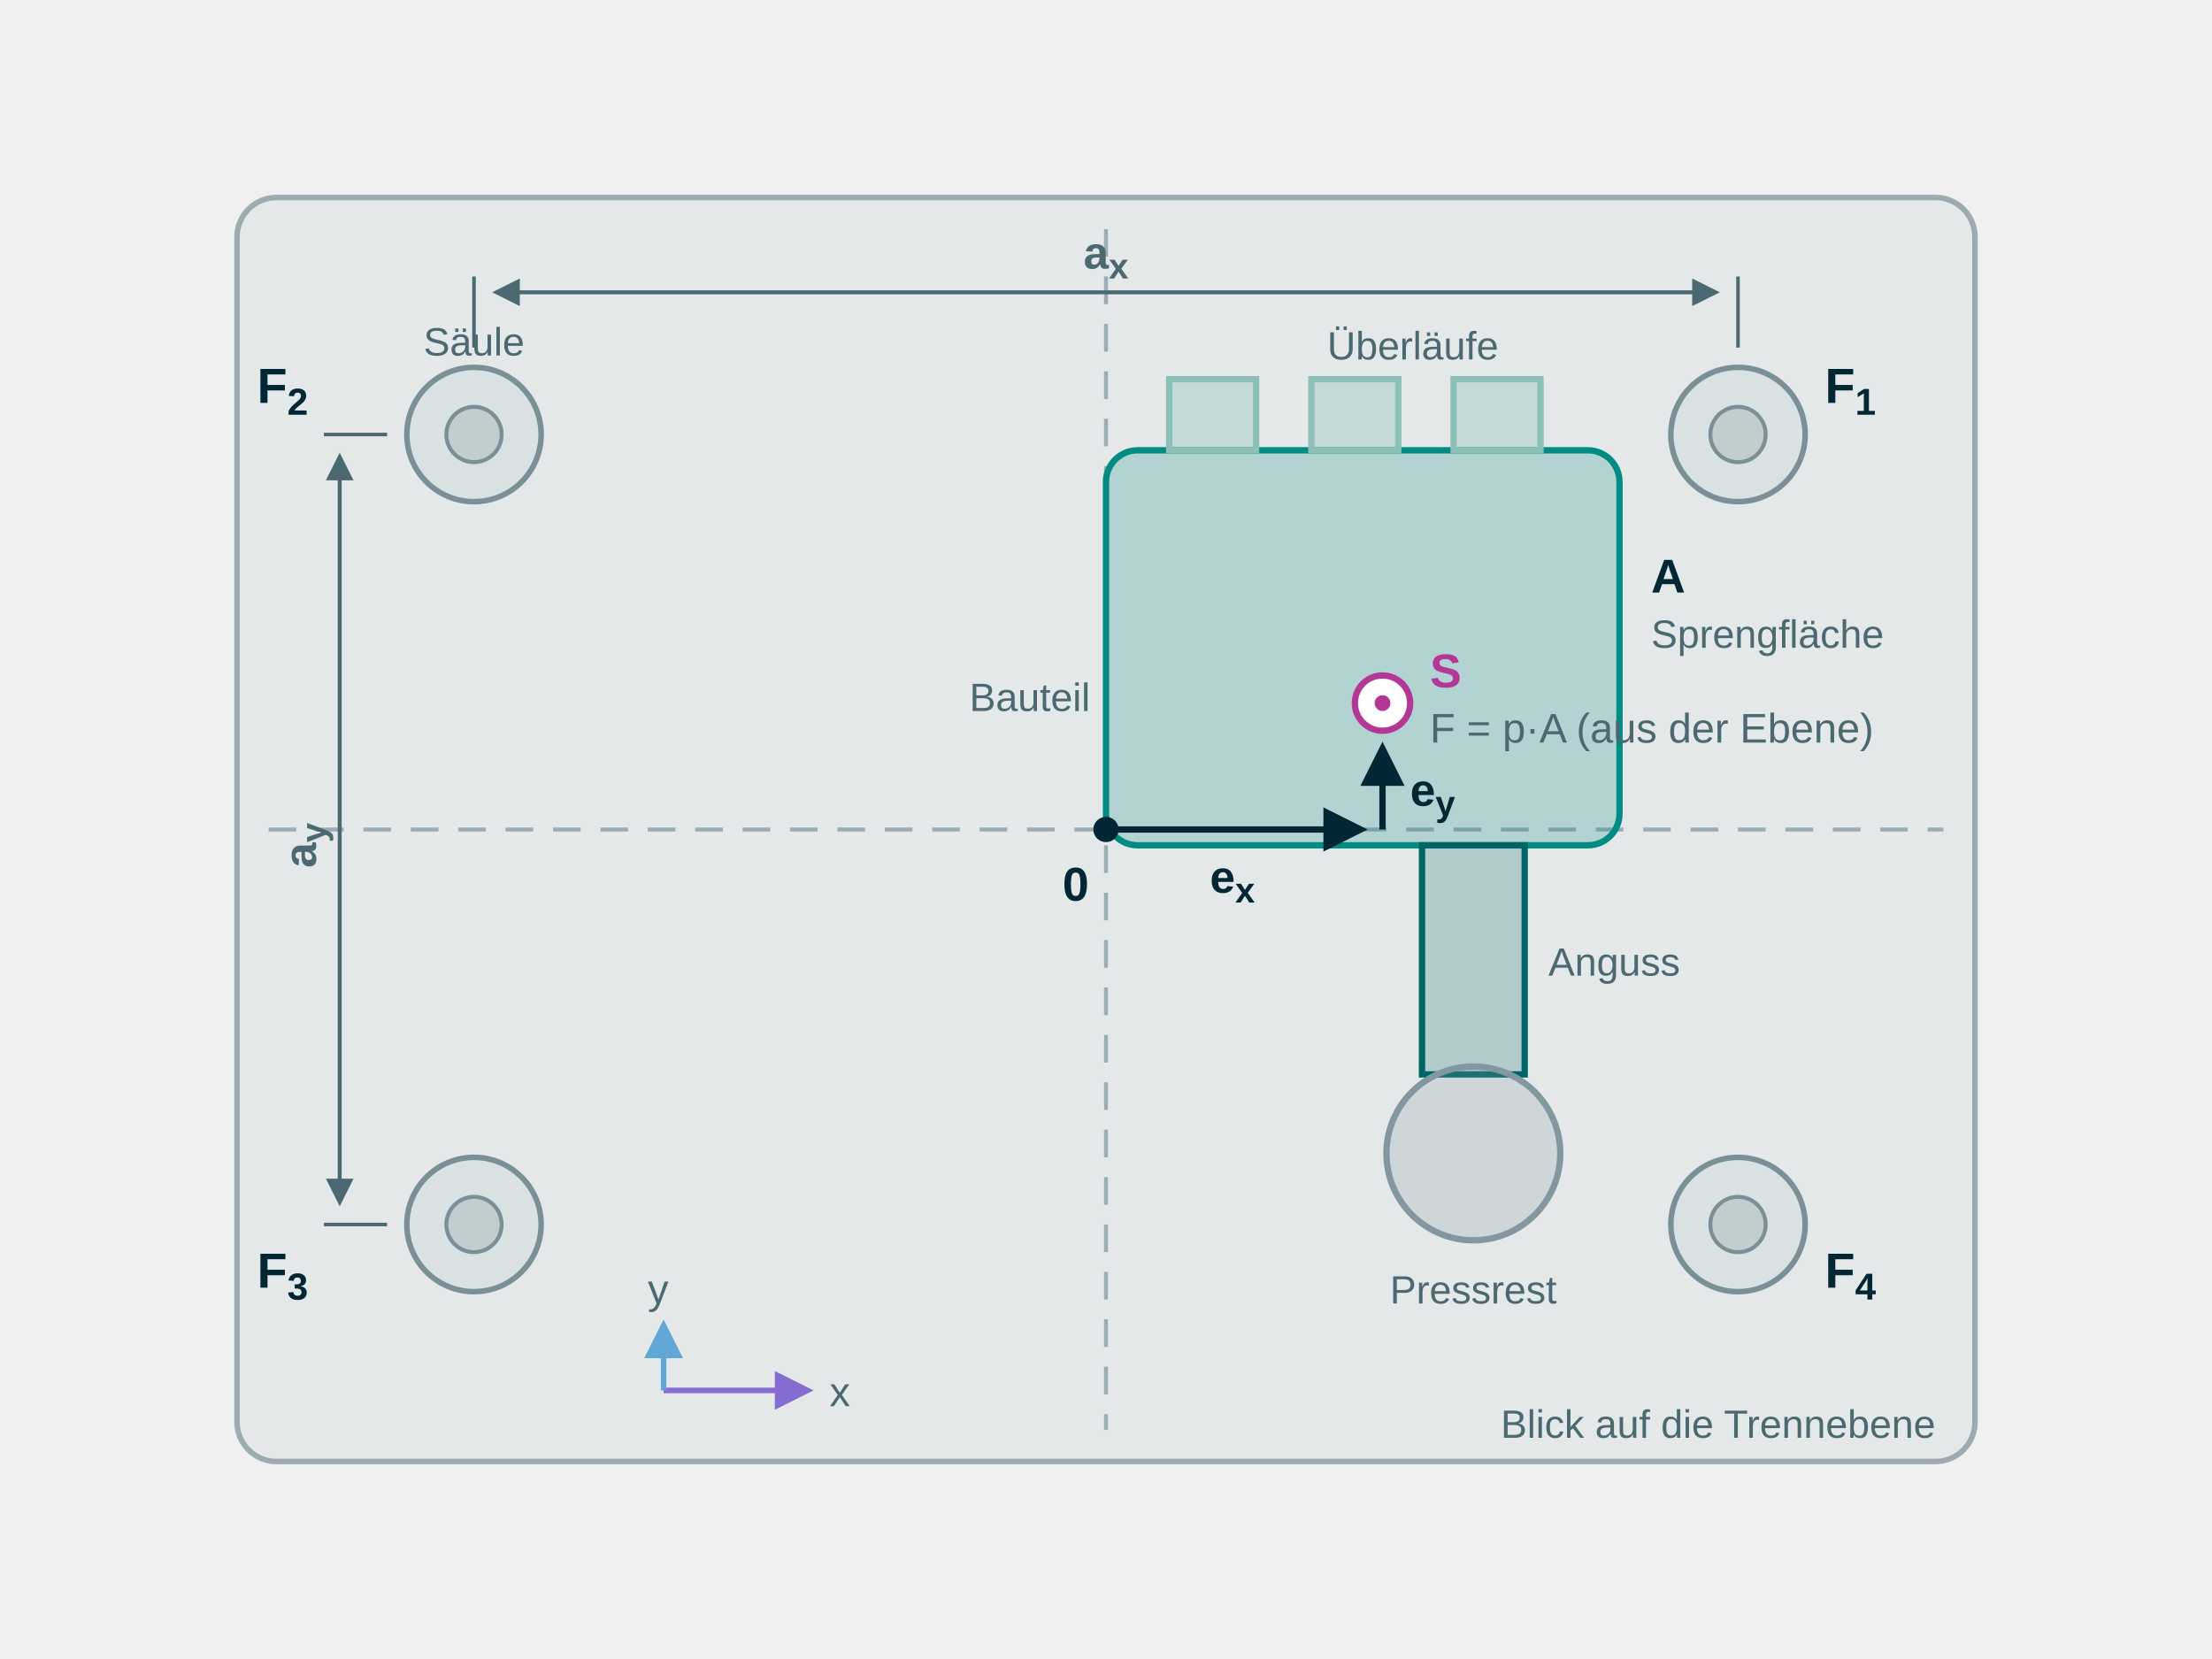
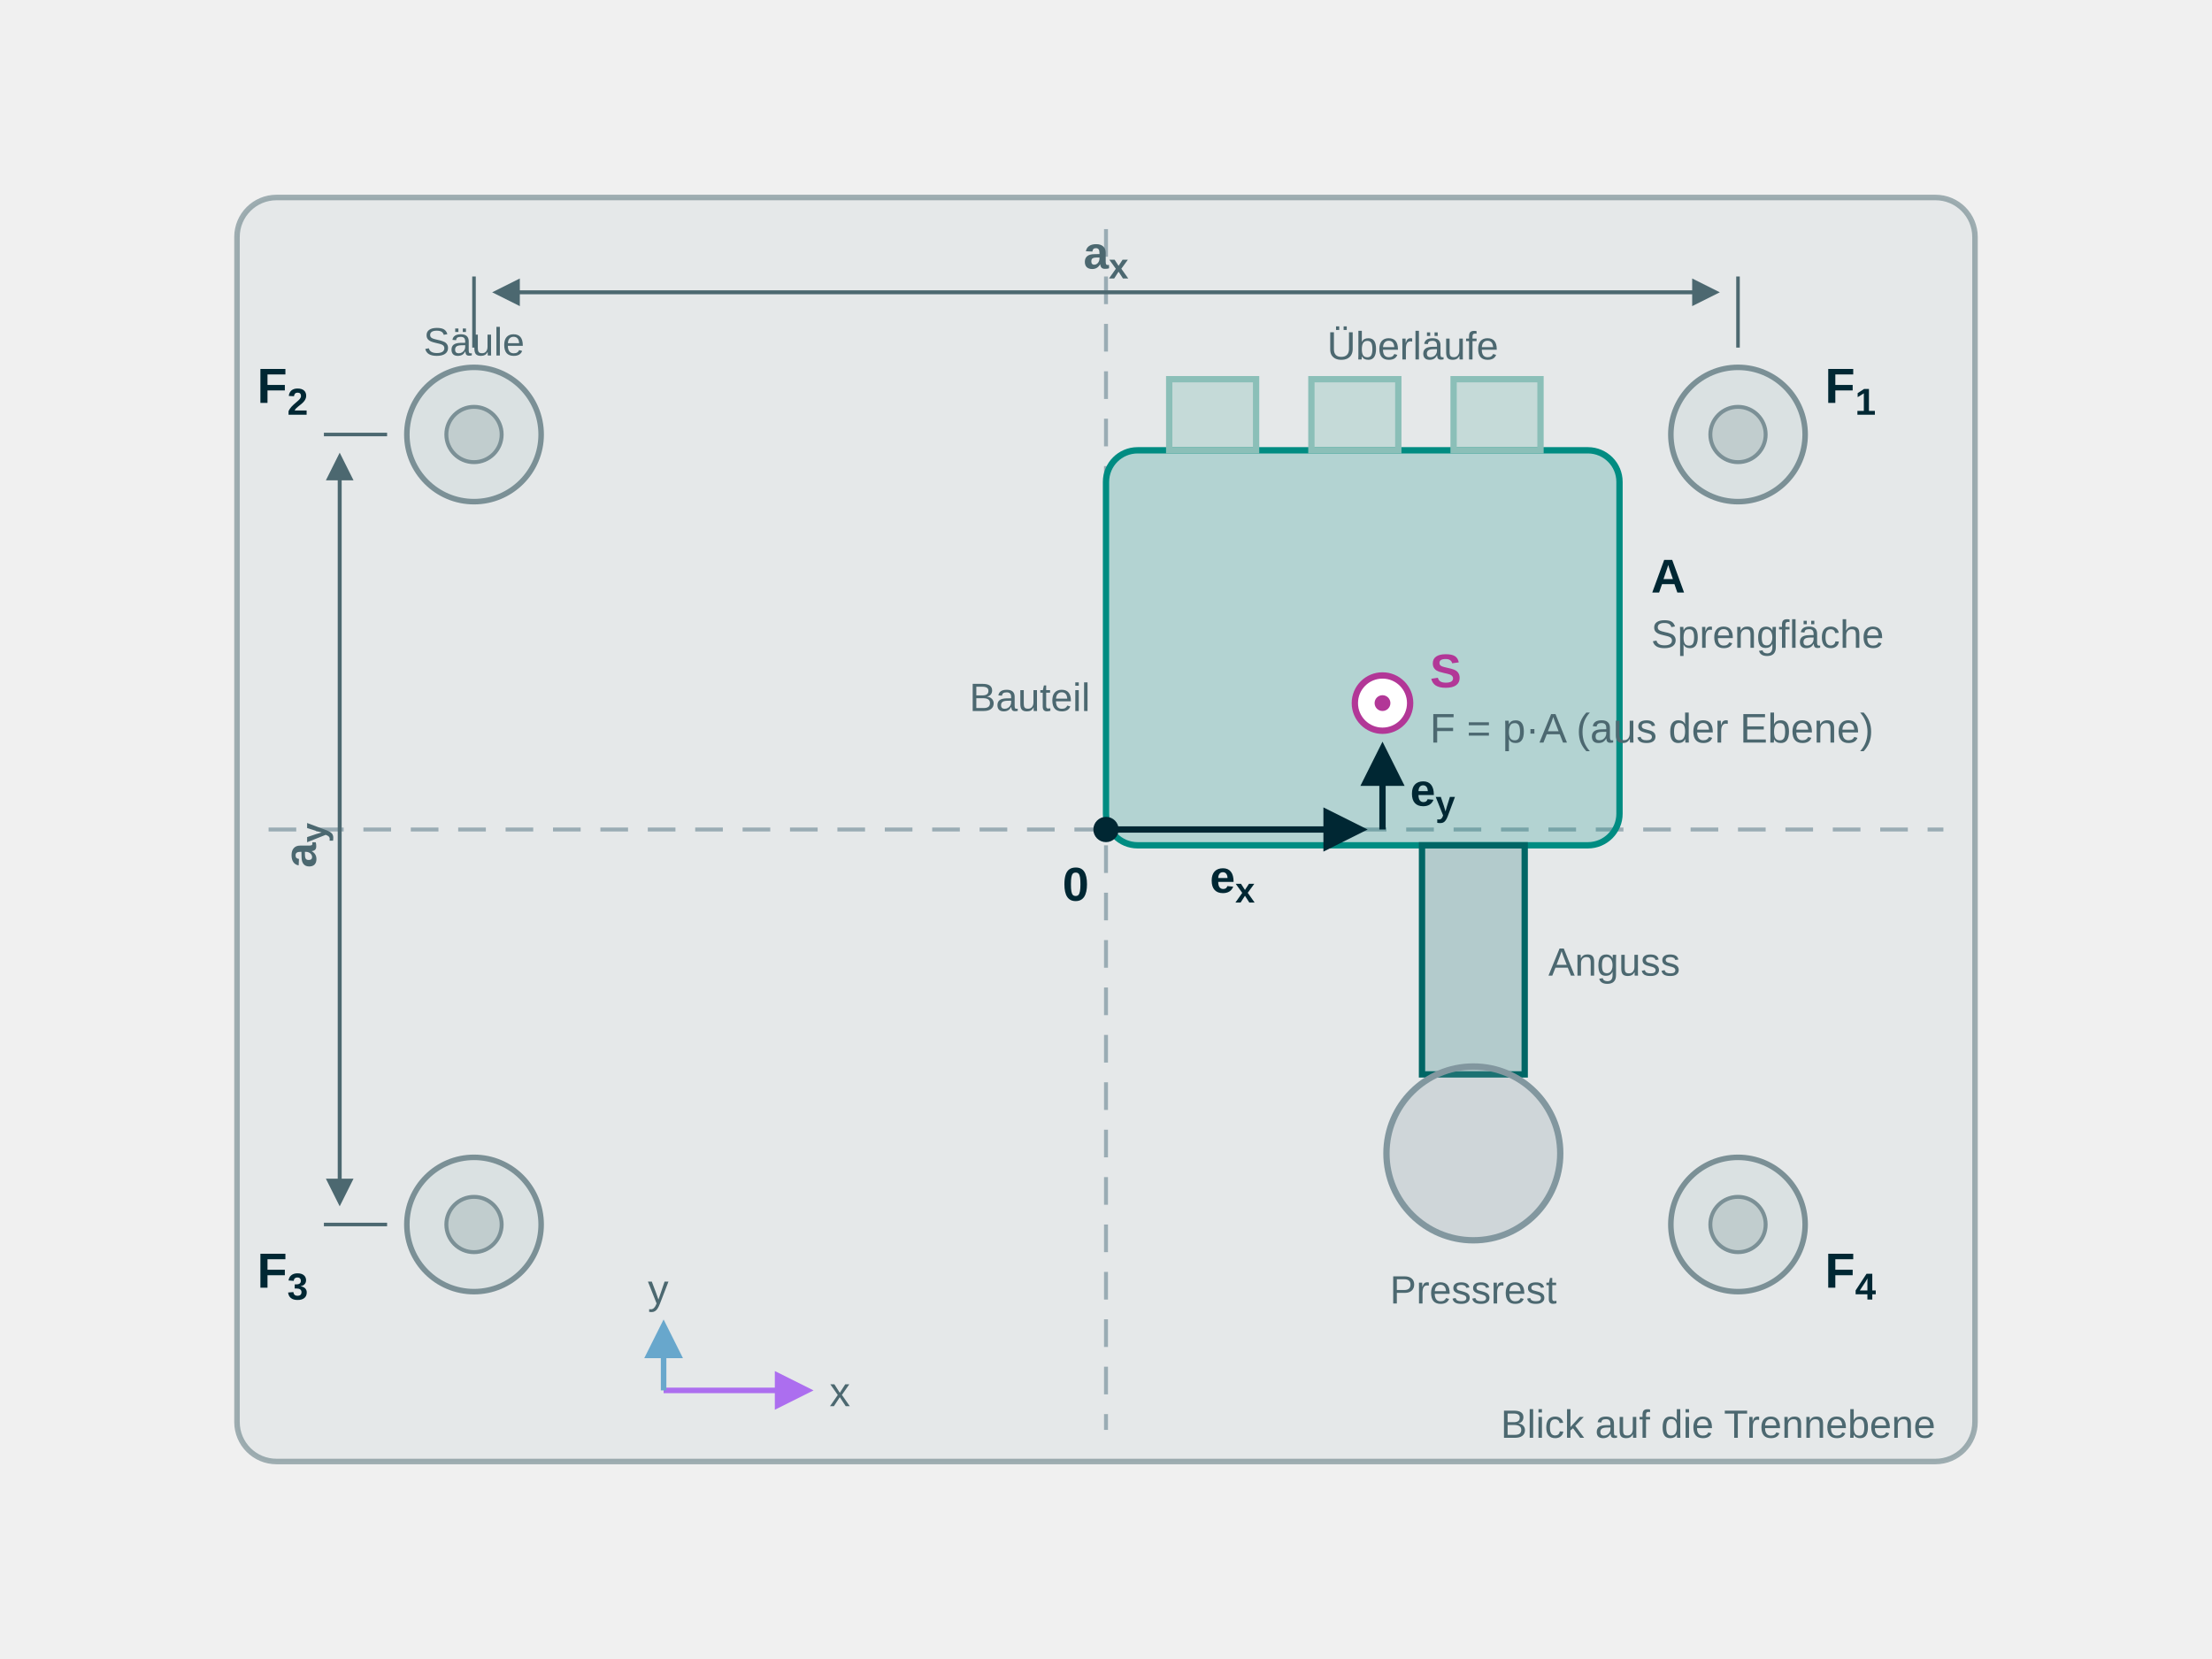
<svg xmlns="http://www.w3.org/2000/svg" viewBox="0 0 560 420" font-family="Arial, Helvetica, sans-serif" role="img" aria-label="Blick auf die Trennebene: Aufspannplatte mit vier Säulen, Sprengfläche aus Bauteil, Anguss, Überläufen und Pressrest mit Schwerpunkt S und Außermittigkeit zu Maschinenmitte 0">
  <defs>
    <marker id="dimA" viewBox="0 0 10 10" refX="8" refY="5" markerWidth="7" markerHeight="7" orient="auto">
      <path d="M0 0 L10 5 L0 10 Z" fill="#4c6870" class="f-muted" />
    </marker>
    <marker id="dimB" viewBox="0 0 10 10" refX="2" refY="5" markerWidth="7" markerHeight="7" orient="auto">
      <path d="M10 0 L0 5 L10 10 Z" fill="#4c6870" class="f-muted" />
    </marker>
    <marker id="dimE" viewBox="0 0 10 10" refX="8" refY="5" markerWidth="7" markerHeight="7" orient="auto">
      <path d="M0 0 L10 5 L0 10 Z" fill="#002733" class="f-text" />
    </marker>
    <marker id="achseX" viewBox="0 0 10 10" refX="8" refY="5" markerWidth="7" markerHeight="7" orient="auto">
-       <path d="M0 0 L10 5 L0 10 Z" fill="#846cd1" class="f-axis-x" />
+       <path d="M0 0 L10 5 L0 10 Z" fill="#ac6eef" class="f-axis-x" />
    </marker>
    <marker id="achseY" viewBox="0 0 10 10" refX="8" refY="5" markerWidth="7" markerHeight="7" orient="auto">
-       <path d="M0 0 L10 5 L0 10 Z" fill="#60a7d6" class="f-axis-y" />
+       <path d="M0 0 L10 5 L0 10 Z" fill="#68a7cc" class="f-axis-y" />
    </marker>
  </defs>
  <rect x="60" y="50" width="440" height="320" rx="10" fill="#dae1e2" fill-opacity="0.5" stroke="#7b9096" stroke-opacity="0.7" stroke-width="1.4" class="f-steel s-steel-dark" />
  <line x1="68" y1="210" x2="492" y2="210" stroke="#9aacb4" stroke-width="1" stroke-dasharray="7 5" class="s-muted-light" />
  <line x1="280" y1="58" x2="280" y2="362" stroke="#9aacb4" stroke-width="1" stroke-dasharray="7 5" class="s-muted-light" />
  <rect x="280" y="114" width="130" height="100" rx="8" fill="#008c82" fill-opacity="0.22" stroke="#008c82" stroke-width="1.6" class="f-melt s-melt" />
  <rect x="360" y="214" width="26" height="58" fill="#006665" fill-opacity="0.22" stroke="#006665" stroke-width="1.6" class="f-runner s-runner" />
  <circle cx="373" cy="292" r="22" fill="#82979f" fill-opacity="0.22" stroke="#82979f" stroke-width="1.6" class="f-biscuit s-biscuit" />
  <rect x="296" y="96" width="22" height="18" fill="#8bbfb8" fill-opacity="0.35" stroke="#8bbfb8" stroke-width="1.6" class="f-overflow s-overflow" />
  <rect x="332" y="96" width="22" height="18" fill="#8bbfb8" fill-opacity="0.35" stroke="#8bbfb8" stroke-width="1.6" class="f-overflow s-overflow" />
  <rect x="368" y="96" width="22" height="18" fill="#8bbfb8" fill-opacity="0.35" stroke="#8bbfb8" stroke-width="1.6" class="f-overflow s-overflow" />
  <text x="418" y="150" font-size="12" fill="#002733" class="f-text" font-weight="700">A</text>
  <text x="418" y="164" font-size="10" fill="#4c6870" class="f-muted">Sprengfläche</text>
  <text x="336" y="91" font-size="10" fill="#4c6870" class="f-muted">Überläufe</text>
  <text x="276" y="180" font-size="10" fill="#4c6870" class="f-muted" text-anchor="end">Bauteil</text>
  <text x="392" y="247" font-size="10" fill="#4c6870" class="f-muted">Anguss</text>
  <text x="373" y="330" font-size="10" fill="#4c6870" class="f-muted" text-anchor="middle">Pressrest</text>
  <g fill="#dae1e2" stroke="#7b9096" stroke-width="1.4" class="f-steel s-steel-dark">
    <circle cx="120" cy="110" r="17" />
    <circle cx="440" cy="110" r="17" />
    <circle cx="120" cy="310" r="17" />
    <circle cx="440" cy="310" r="17" />
  </g>
  <g fill="#7b9096" fill-opacity="0.25" stroke="#7b9096" stroke-width="1" class="f-steel-dark s-steel-dark">
    <circle cx="120" cy="110" r="7" />
    <circle cx="440" cy="110" r="7" />
    <circle cx="120" cy="310" r="7" />
    <circle cx="440" cy="310" r="7" />
  </g>
  <g font-size="12.5" font-weight="700" fill="#002733" class="f-text">
    <text x="462" y="102">F<tspan dy="3" font-size="9.5">1</tspan>
    </text>
    <text x="78" y="102" text-anchor="end">F<tspan dy="3" font-size="9.5">2</tspan>
    </text>
    <text x="78" y="326" text-anchor="end">F<tspan dy="3" font-size="9.5">3</tspan>
    </text>
    <text x="462" y="326">F<tspan dy="3" font-size="9.5">4</tspan>
    </text>
  </g>
  <text x="120" y="90" font-size="10" fill="#4c6870" class="f-muted" text-anchor="middle">Säule</text>
  <circle cx="280" cy="210" r="3.2" fill="#002733" class="f-text" />
  <text x="269" y="228" font-size="12" font-weight="700" fill="#002733" class="f-text">0</text>
  <circle cx="350" cy="178" r="7" fill="#ffffff" stroke="#b23797" stroke-width="1.6" class="f-surface s-mark" />
  <circle cx="350" cy="178" r="2" fill="#b23797" class="f-mark" />
  <text x="362" y="174" font-size="12" font-weight="700" fill="#b23797" class="f-mark">S</text>
  <text x="362" y="188" font-size="10.5" fill="#4c6870" class="f-muted">F = p·A (aus der Ebene)</text>
  <line x1="280" y1="210" x2="344" y2="210" stroke="#002733" stroke-width="1.6" class="s-text" marker-end="url(#dimE)" />
  <text x="312" y="226" font-size="11.5" font-weight="700" fill="#002733" class="f-text" text-anchor="middle">e<tspan dy="2.5" font-size="9">x</tspan>
  </text>
  <line x1="350" y1="210" x2="350" y2="190" stroke="#002733" stroke-width="1.6" class="s-text" marker-end="url(#dimE)" />
  <text x="357" y="204" font-size="11.5" font-weight="700" fill="#002733" class="f-text">e<tspan dy="2.5" font-size="9">y</tspan>
  </text>
  <line x1="120" y1="88" x2="120" y2="70" stroke="#4c6870" stroke-width="0.9" class="s-muted" />
  <line x1="440" y1="88" x2="440" y2="70" stroke="#4c6870" stroke-width="0.9" class="s-muted" />
  <line x1="126" y1="74" x2="434" y2="74" stroke="#4c6870" stroke-width="1" class="s-muted" marker-start="url(#dimB)" marker-end="url(#dimA)" />
  <text x="280" y="68" font-size="11.5" font-weight="700" fill="#4c6870" class="f-muted" text-anchor="middle">a<tspan dy="2.5" font-size="9">x</tspan>
  </text>
  <line x1="98" y1="110" x2="82" y2="110" stroke="#4c6870" stroke-width="0.9" class="s-muted" />
  <line x1="98" y1="310" x2="82" y2="310" stroke="#4c6870" stroke-width="0.9" class="s-muted" />
  <line x1="86" y1="116" x2="86" y2="304" stroke="#4c6870" stroke-width="1" class="s-muted" marker-start="url(#dimB)" marker-end="url(#dimA)" />
  <text x="80" y="214" font-size="11.5" font-weight="700" fill="#4c6870" class="f-muted" text-anchor="middle" transform="rotate(-90 80 214)">a<tspan dy="2.5" font-size="9">y</tspan>
  </text>
-   <line x1="168" y1="352" x2="204" y2="352" stroke="#846cd1" stroke-width="1.4" class="s-axis-x" marker-end="url(#achseX)" />
+   <line x1="168" y1="352" x2="204" y2="352" stroke="#ac6eef" stroke-width="1.4" class="s-axis-x" marker-end="url(#achseX)" />
  <text x="210" y="356" font-size="10.5" fill="#4c6870" class="f-muted">x</text>
-   <line x1="168" y1="352" x2="168" y2="336" stroke="#60a7d6" stroke-width="1.4" class="s-axis-y" marker-end="url(#achseY)" />
+   <line x1="168" y1="352" x2="168" y2="336" stroke="#68a7cc" stroke-width="1.4" class="s-axis-y" marker-end="url(#achseY)" />
  <text x="164" y="330" font-size="10.5" fill="#4c6870" class="f-muted">y</text>
  <text x="490" y="364" font-size="10" fill="#4c6870" class="f-muted" text-anchor="end">Blick auf die Trennebene</text>
</svg>
